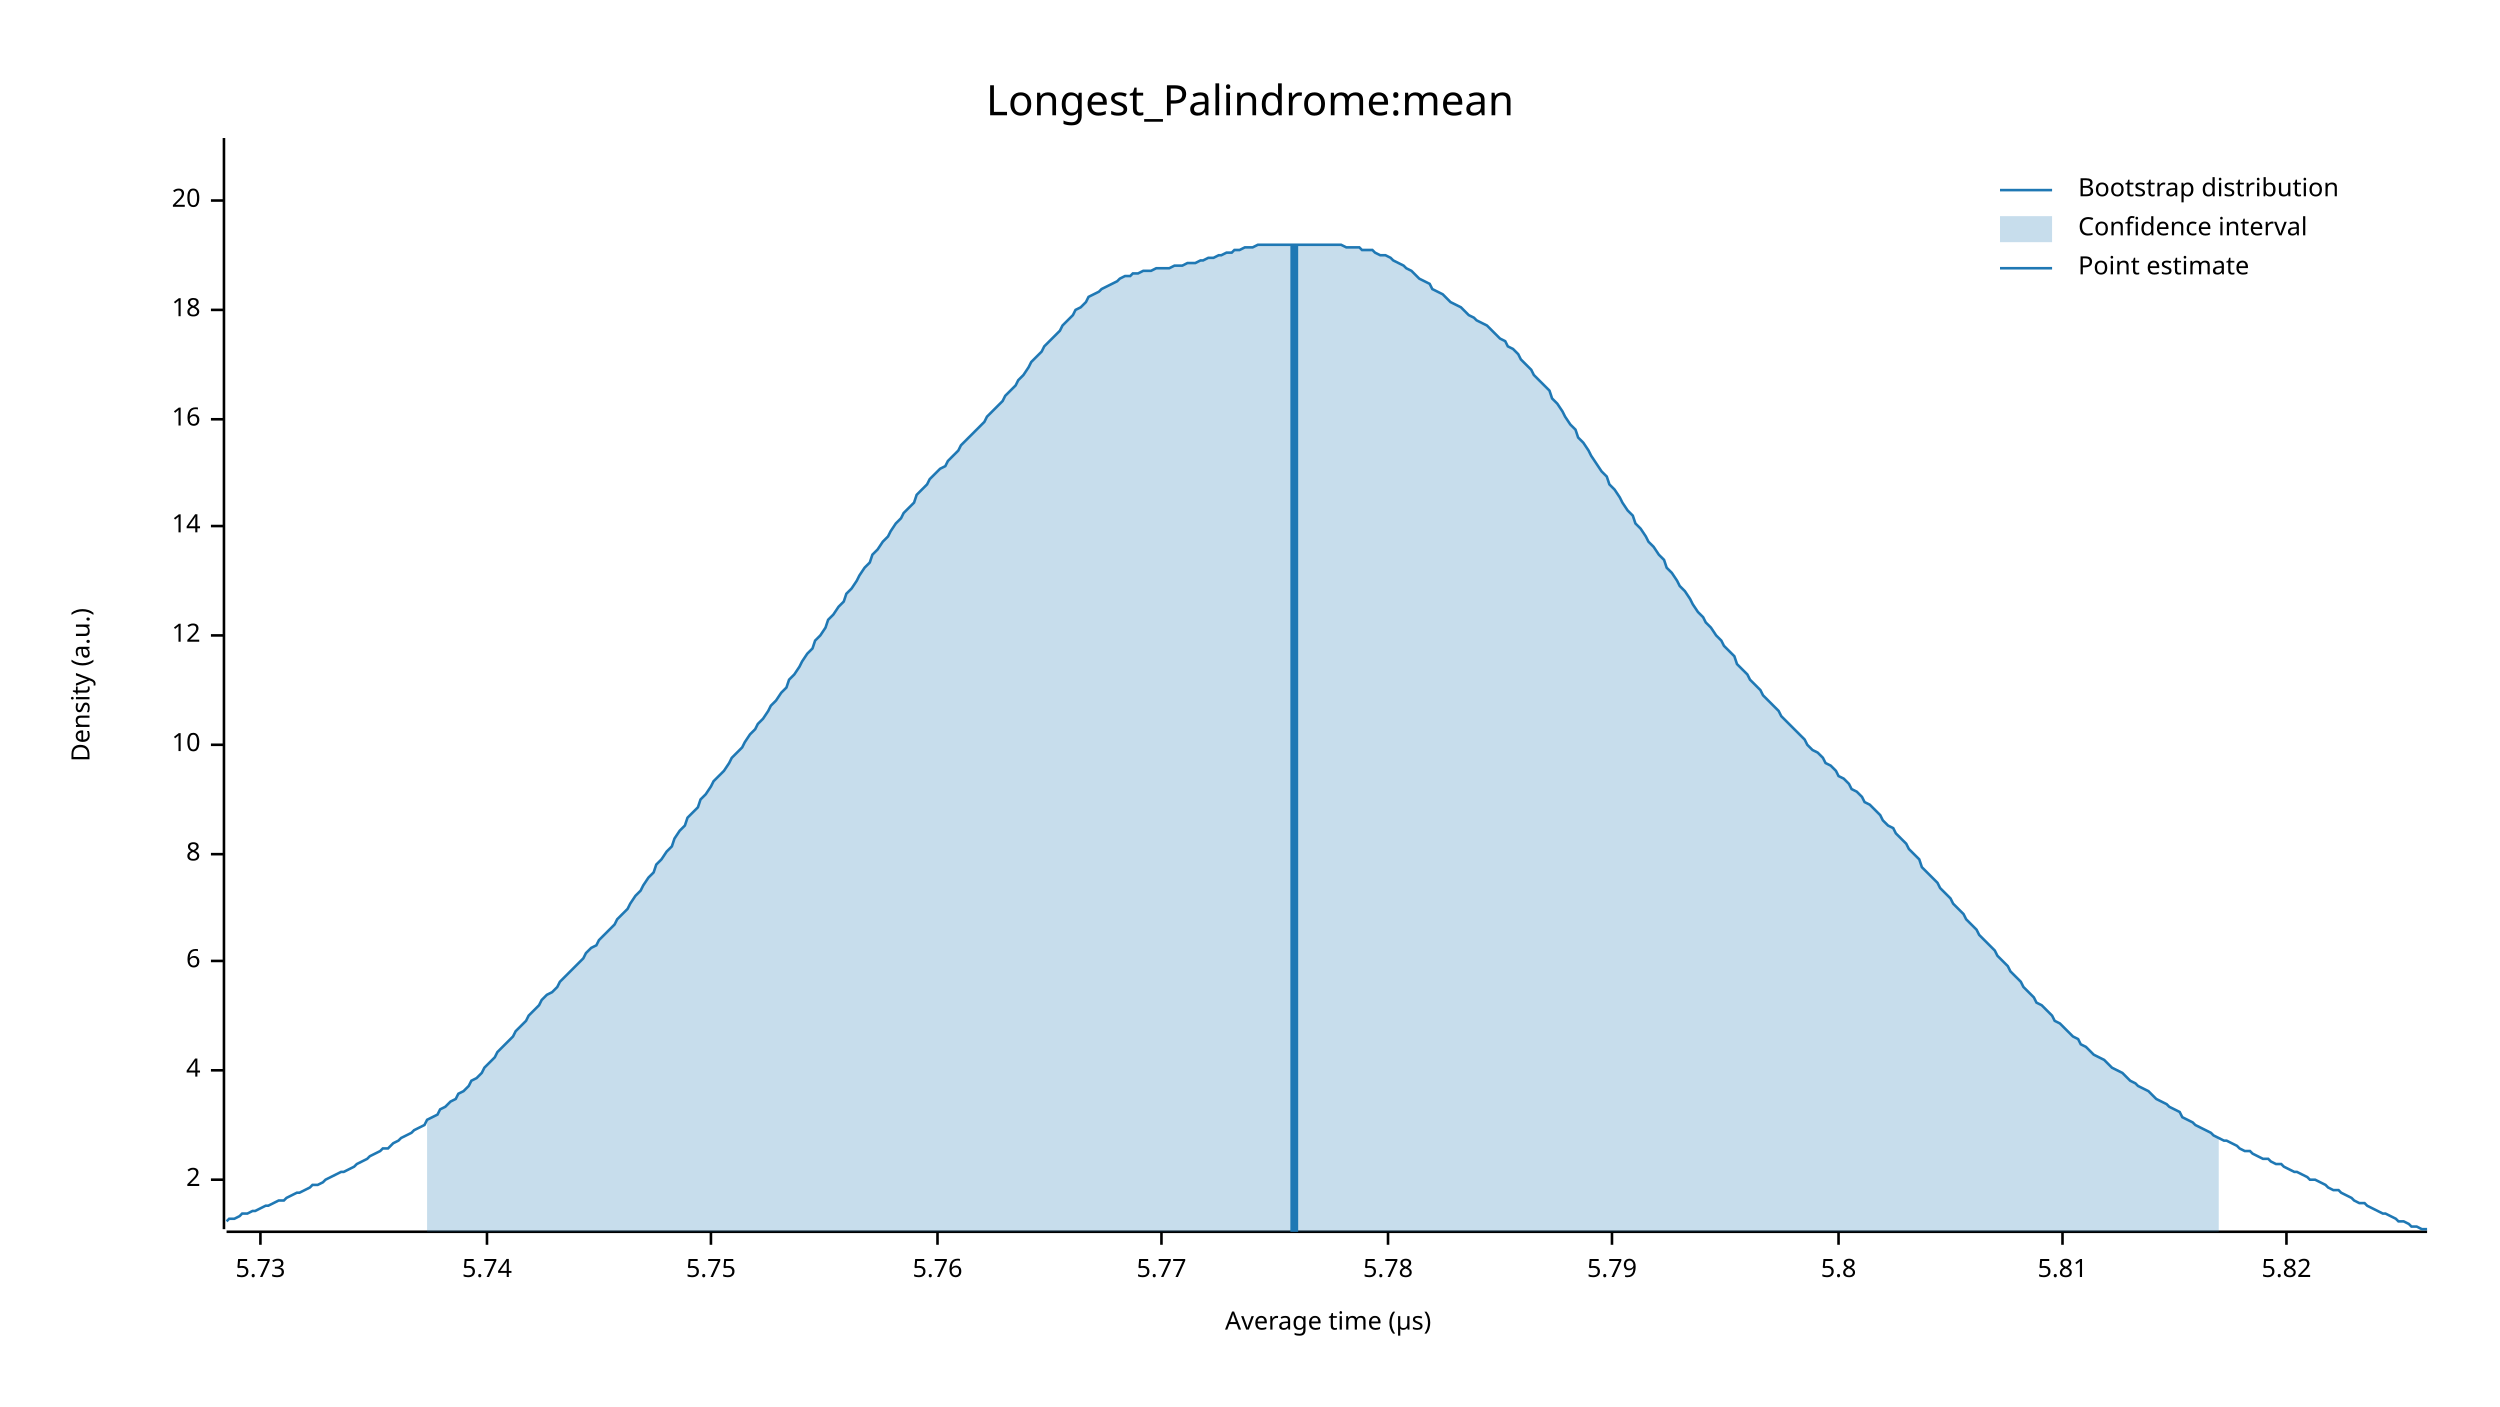
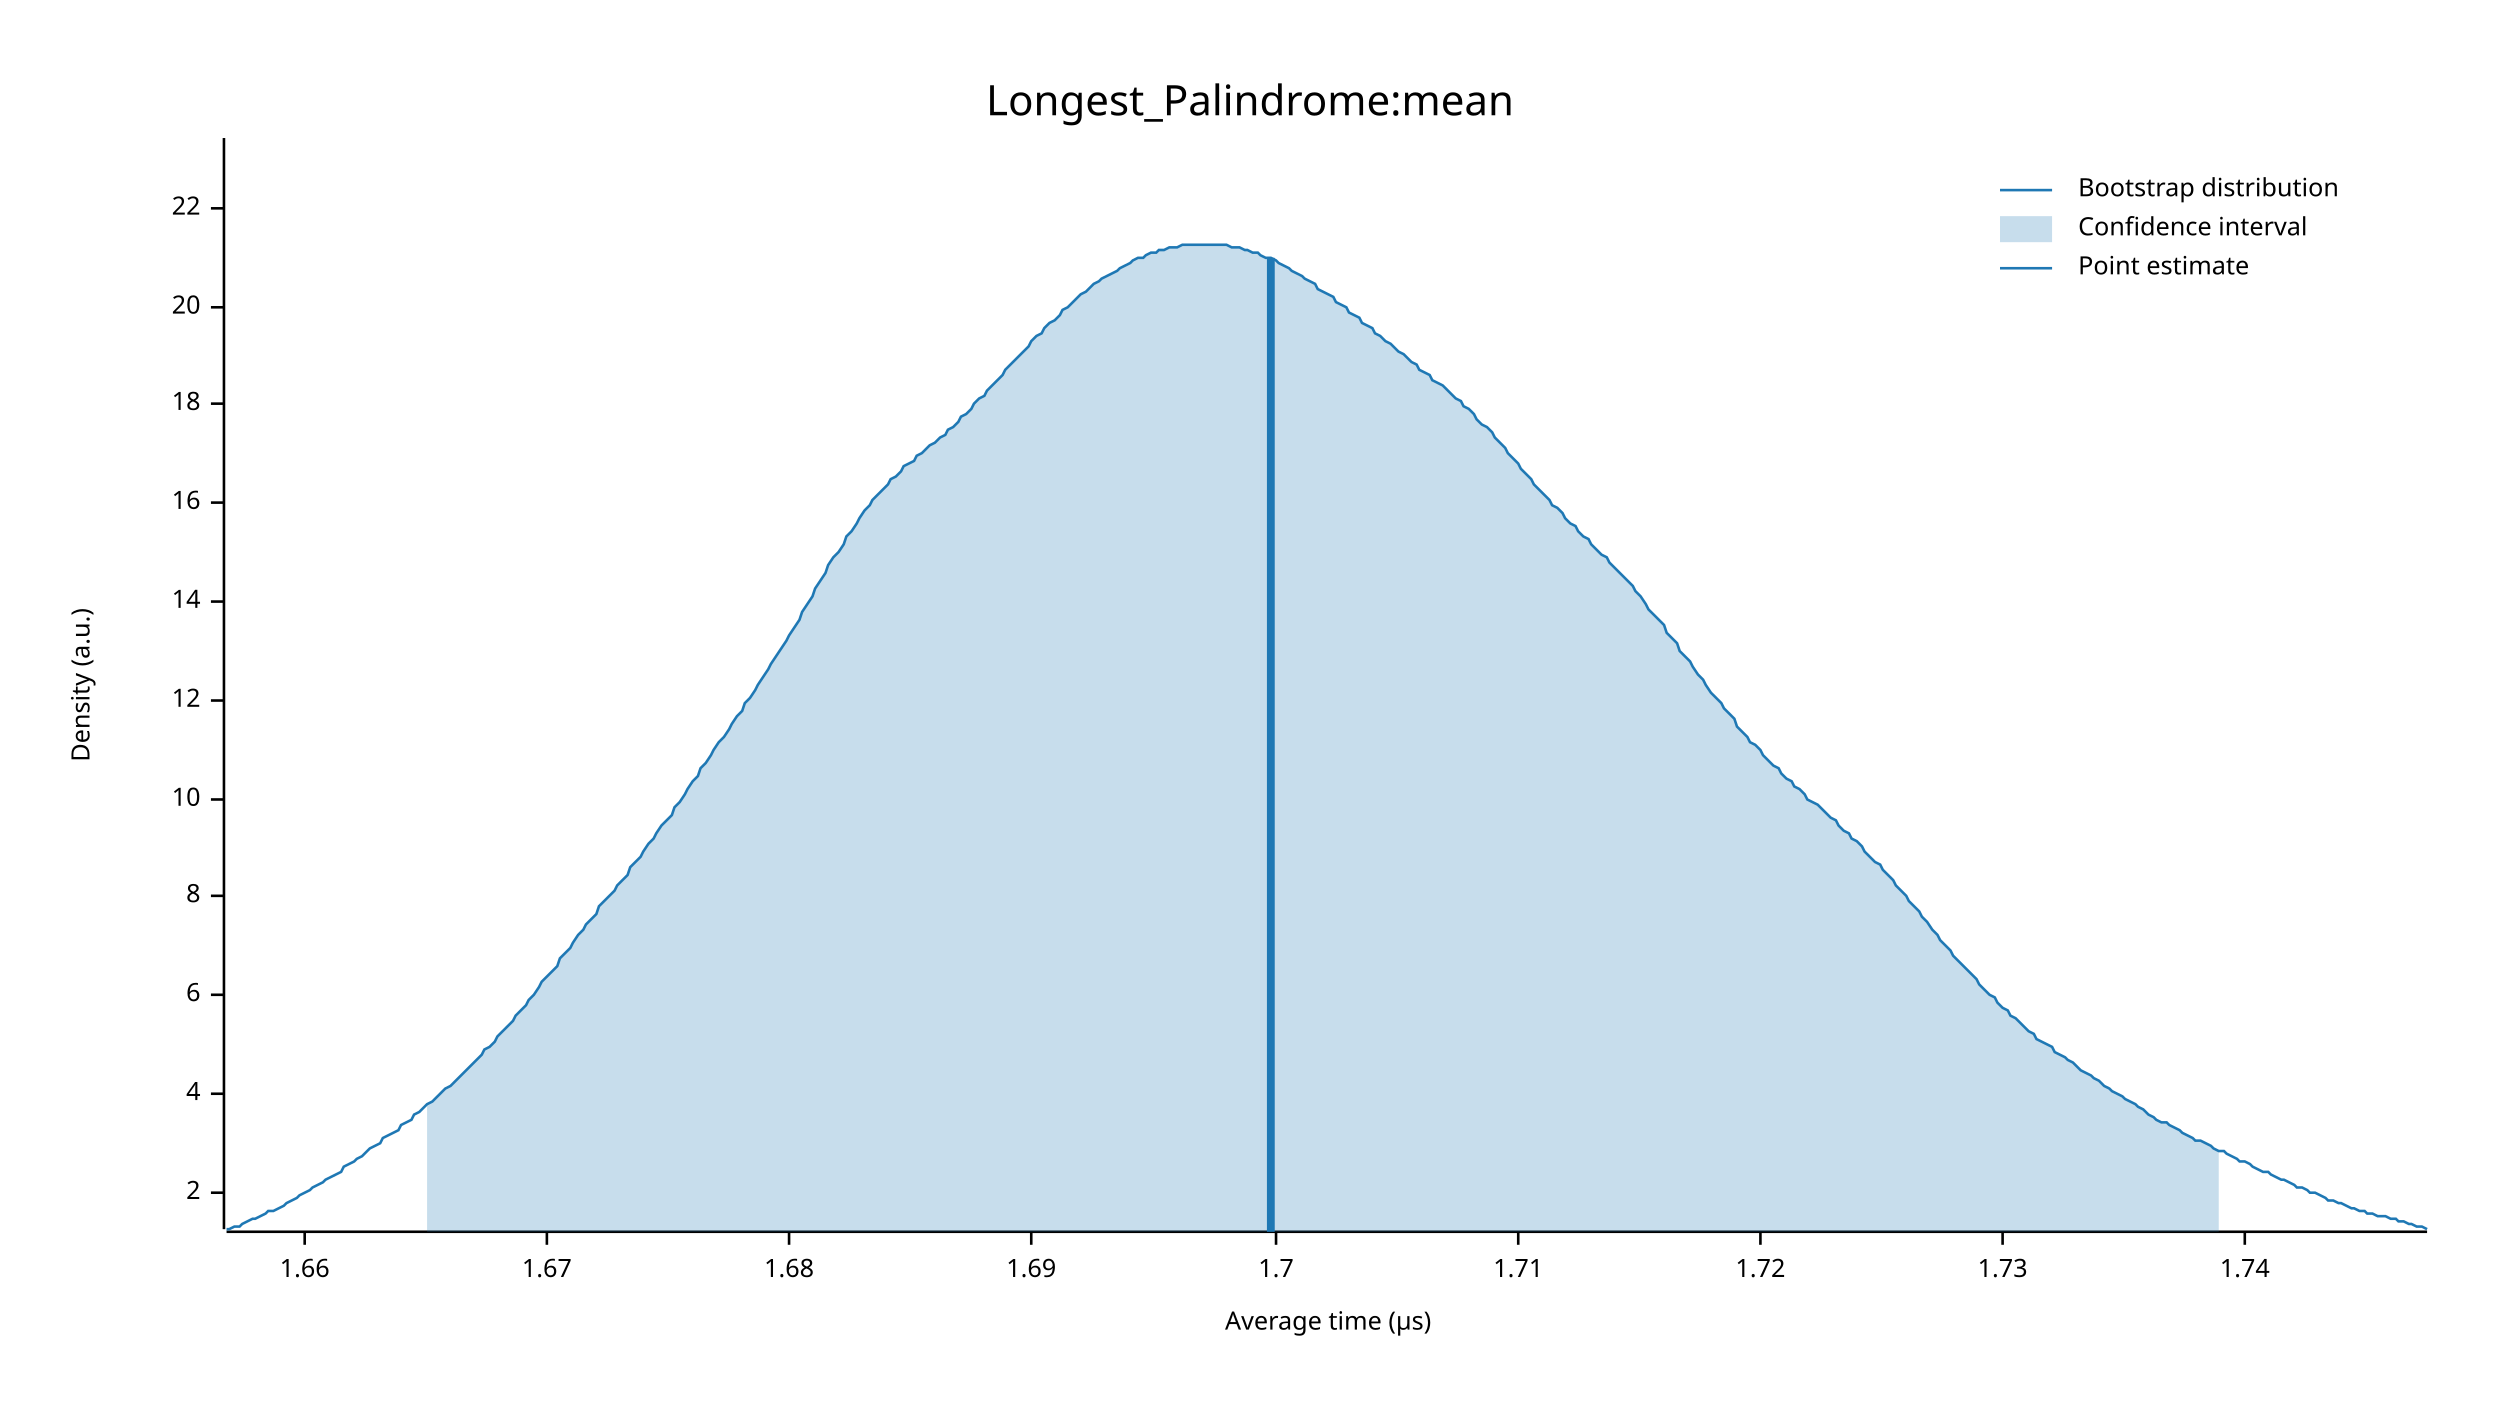
<svg xmlns="http://www.w3.org/2000/svg" width="960" height="540" viewBox="0 0 960 540">
  <text x="480" y="32" dy="0.76em" text-anchor="middle" font-family="sans-serif" font-size="16.129" opacity="1" fill="#000000">
Longest_Palindrome:mean
</text>
  <text x="27" y="263" dy="0.76em" text-anchor="middle" font-family="sans-serif" font-size="9.677" opacity="1" fill="#000000" transform="rotate(270, 27, 263)">
Density (a.u.)
</text>
  <text x="510" y="513" dy="-0.5ex" text-anchor="middle" font-family="sans-serif" font-size="9.677" opacity="1" fill="#000000">
Average time (µs)
</text>
  <polyline fill="none" opacity="1" stroke="#000000" stroke-width="1" points="86,53 86,472 " />
-   <text x="77" y="453" dy="0.5ex" text-anchor="end" font-family="sans-serif" font-size="9.677" opacity="1" fill="#000000">
+   <text x="77" y="458" dy="0.5ex" text-anchor="end" font-family="sans-serif" font-size="9.677" opacity="1" fill="#000000">
2
</text>
-   <polyline fill="none" opacity="1" stroke="#000000" stroke-width="1" points="81,453 86,453 " />
-   <text x="77" y="411" dy="0.5ex" text-anchor="end" font-family="sans-serif" font-size="9.677" opacity="1" fill="#000000">
+   <polyline fill="none" opacity="1" stroke="#000000" stroke-width="1" points="81,458 86,458 " />
+   <text x="77" y="420" dy="0.5ex" text-anchor="end" font-family="sans-serif" font-size="9.677" opacity="1" fill="#000000">
4
</text>
-   <polyline fill="none" opacity="1" stroke="#000000" stroke-width="1" points="81,411 86,411 " />
-   <text x="77" y="369" dy="0.5ex" text-anchor="end" font-family="sans-serif" font-size="9.677" opacity="1" fill="#000000">
+   <polyline fill="none" opacity="1" stroke="#000000" stroke-width="1" points="81,420 86,420 " />
+   <text x="77" y="382" dy="0.5ex" text-anchor="end" font-family="sans-serif" font-size="9.677" opacity="1" fill="#000000">
6
</text>
-   <polyline fill="none" opacity="1" stroke="#000000" stroke-width="1" points="81,369 86,369 " />
-   <text x="77" y="328" dy="0.5ex" text-anchor="end" font-family="sans-serif" font-size="9.677" opacity="1" fill="#000000">
+   <polyline fill="none" opacity="1" stroke="#000000" stroke-width="1" points="81,382 86,382 " />
+   <text x="77" y="344" dy="0.5ex" text-anchor="end" font-family="sans-serif" font-size="9.677" opacity="1" fill="#000000">
8
</text>
-   <polyline fill="none" opacity="1" stroke="#000000" stroke-width="1" points="81,328 86,328 " />
-   <text x="77" y="286" dy="0.5ex" text-anchor="end" font-family="sans-serif" font-size="9.677" opacity="1" fill="#000000">
+   <polyline fill="none" opacity="1" stroke="#000000" stroke-width="1" points="81,344 86,344 " />
+   <text x="77" y="307" dy="0.5ex" text-anchor="end" font-family="sans-serif" font-size="9.677" opacity="1" fill="#000000">
10
</text>
-   <polyline fill="none" opacity="1" stroke="#000000" stroke-width="1" points="81,286 86,286 " />
-   <text x="77" y="244" dy="0.5ex" text-anchor="end" font-family="sans-serif" font-size="9.677" opacity="1" fill="#000000">
+   <polyline fill="none" opacity="1" stroke="#000000" stroke-width="1" points="81,307 86,307 " />
+   <text x="77" y="269" dy="0.5ex" text-anchor="end" font-family="sans-serif" font-size="9.677" opacity="1" fill="#000000">
12
</text>
-   <polyline fill="none" opacity="1" stroke="#000000" stroke-width="1" points="81,244 86,244 " />
-   <text x="77" y="202" dy="0.5ex" text-anchor="end" font-family="sans-serif" font-size="9.677" opacity="1" fill="#000000">
+   <polyline fill="none" opacity="1" stroke="#000000" stroke-width="1" points="81,269 86,269 " />
+   <text x="77" y="231" dy="0.5ex" text-anchor="end" font-family="sans-serif" font-size="9.677" opacity="1" fill="#000000">
14
</text>
-   <polyline fill="none" opacity="1" stroke="#000000" stroke-width="1" points="81,202 86,202 " />
-   <text x="77" y="161" dy="0.5ex" text-anchor="end" font-family="sans-serif" font-size="9.677" opacity="1" fill="#000000">
+   <polyline fill="none" opacity="1" stroke="#000000" stroke-width="1" points="81,231 86,231 " />
+   <text x="77" y="193" dy="0.5ex" text-anchor="end" font-family="sans-serif" font-size="9.677" opacity="1" fill="#000000">
16
</text>
-   <polyline fill="none" opacity="1" stroke="#000000" stroke-width="1" points="81,161 86,161 " />
-   <text x="77" y="119" dy="0.5ex" text-anchor="end" font-family="sans-serif" font-size="9.677" opacity="1" fill="#000000">
+   <polyline fill="none" opacity="1" stroke="#000000" stroke-width="1" points="81,193 86,193 " />
+   <text x="77" y="155" dy="0.5ex" text-anchor="end" font-family="sans-serif" font-size="9.677" opacity="1" fill="#000000">
18
</text>
-   <polyline fill="none" opacity="1" stroke="#000000" stroke-width="1" points="81,119 86,119 " />
-   <text x="77" y="77" dy="0.5ex" text-anchor="end" font-family="sans-serif" font-size="9.677" opacity="1" fill="#000000">
+   <polyline fill="none" opacity="1" stroke="#000000" stroke-width="1" points="81,155 86,155 " />
+   <text x="77" y="118" dy="0.5ex" text-anchor="end" font-family="sans-serif" font-size="9.677" opacity="1" fill="#000000">
20
</text>
-   <polyline fill="none" opacity="1" stroke="#000000" stroke-width="1" points="81,77 86,77 " />
+   <polyline fill="none" opacity="1" stroke="#000000" stroke-width="1" points="81,118 86,118 " />
+   <text x="77" y="80" dy="0.5ex" text-anchor="end" font-family="sans-serif" font-size="9.677" opacity="1" fill="#000000">
+ 22
+ </text>
+   <polyline fill="none" opacity="1" stroke="#000000" stroke-width="1" points="81,80 86,80 " />
  <polyline fill="none" opacity="1" stroke="#000000" stroke-width="1" points="87,473 932,473 " />
-   <text x="100" y="483" dy="0.76em" text-anchor="middle" font-family="sans-serif" font-size="9.677" opacity="1" fill="#000000">
- 5.73
+   <text x="117" y="483" dy="0.76em" text-anchor="middle" font-family="sans-serif" font-size="9.677" opacity="1" fill="#000000">
+ 1.66
</text>
-   <polyline fill="none" opacity="1" stroke="#000000" stroke-width="1" points="100,473 100,478 " />
-   <text x="187" y="483" dy="0.76em" text-anchor="middle" font-family="sans-serif" font-size="9.677" opacity="1" fill="#000000">
- 5.74
+   <polyline fill="none" opacity="1" stroke="#000000" stroke-width="1" points="117,473 117,478 " />
+   <text x="210" y="483" dy="0.76em" text-anchor="middle" font-family="sans-serif" font-size="9.677" opacity="1" fill="#000000">
+ 1.67
</text>
-   <polyline fill="none" opacity="1" stroke="#000000" stroke-width="1" points="187,473 187,478 " />
-   <text x="273" y="483" dy="0.76em" text-anchor="middle" font-family="sans-serif" font-size="9.677" opacity="1" fill="#000000">
- 5.75
+   <polyline fill="none" opacity="1" stroke="#000000" stroke-width="1" points="210,473 210,478 " />
+   <text x="303" y="483" dy="0.76em" text-anchor="middle" font-family="sans-serif" font-size="9.677" opacity="1" fill="#000000">
+ 1.68
</text>
-   <polyline fill="none" opacity="1" stroke="#000000" stroke-width="1" points="273,473 273,478 " />
-   <text x="360" y="483" dy="0.76em" text-anchor="middle" font-family="sans-serif" font-size="9.677" opacity="1" fill="#000000">
- 5.76
+   <polyline fill="none" opacity="1" stroke="#000000" stroke-width="1" points="303,473 303,478 " />
+   <text x="396" y="483" dy="0.76em" text-anchor="middle" font-family="sans-serif" font-size="9.677" opacity="1" fill="#000000">
+ 1.69
</text>
-   <polyline fill="none" opacity="1" stroke="#000000" stroke-width="1" points="360,473 360,478 " />
-   <text x="446" y="483" dy="0.76em" text-anchor="middle" font-family="sans-serif" font-size="9.677" opacity="1" fill="#000000">
- 5.77
+   <polyline fill="none" opacity="1" stroke="#000000" stroke-width="1" points="396,473 396,478 " />
+   <text x="490" y="483" dy="0.76em" text-anchor="middle" font-family="sans-serif" font-size="9.677" opacity="1" fill="#000000">
+ 1.7
</text>
-   <polyline fill="none" opacity="1" stroke="#000000" stroke-width="1" points="446,473 446,478 " />
-   <text x="533" y="483" dy="0.76em" text-anchor="middle" font-family="sans-serif" font-size="9.677" opacity="1" fill="#000000">
- 5.78
+   <polyline fill="none" opacity="1" stroke="#000000" stroke-width="1" points="490,473 490,478 " />
+   <text x="583" y="483" dy="0.76em" text-anchor="middle" font-family="sans-serif" font-size="9.677" opacity="1" fill="#000000">
+ 1.71
</text>
-   <polyline fill="none" opacity="1" stroke="#000000" stroke-width="1" points="533,473 533,478 " />
-   <text x="619" y="483" dy="0.76em" text-anchor="middle" font-family="sans-serif" font-size="9.677" opacity="1" fill="#000000">
- 5.79
+   <polyline fill="none" opacity="1" stroke="#000000" stroke-width="1" points="583,473 583,478 " />
+   <text x="676" y="483" dy="0.76em" text-anchor="middle" font-family="sans-serif" font-size="9.677" opacity="1" fill="#000000">
+ 1.72
</text>
-   <polyline fill="none" opacity="1" stroke="#000000" stroke-width="1" points="619,473 619,478 " />
-   <text x="706" y="483" dy="0.76em" text-anchor="middle" font-family="sans-serif" font-size="9.677" opacity="1" fill="#000000">
- 5.8
+   <polyline fill="none" opacity="1" stroke="#000000" stroke-width="1" points="676,473 676,478 " />
+   <text x="769" y="483" dy="0.76em" text-anchor="middle" font-family="sans-serif" font-size="9.677" opacity="1" fill="#000000">
+ 1.73
</text>
-   <polyline fill="none" opacity="1" stroke="#000000" stroke-width="1" points="706,473 706,478 " />
-   <text x="792" y="483" dy="0.76em" text-anchor="middle" font-family="sans-serif" font-size="9.677" opacity="1" fill="#000000">
- 5.81
+   <polyline fill="none" opacity="1" stroke="#000000" stroke-width="1" points="769,473 769,478 " />
+   <text x="862" y="483" dy="0.76em" text-anchor="middle" font-family="sans-serif" font-size="9.677" opacity="1" fill="#000000">
+ 1.74
</text>
-   <polyline fill="none" opacity="1" stroke="#000000" stroke-width="1" points="792,473 792,478 " />
-   <text x="878" y="483" dy="0.76em" text-anchor="middle" font-family="sans-serif" font-size="9.677" opacity="1" fill="#000000">
- 5.82
- </text>
-   <polyline fill="none" opacity="1" stroke="#000000" stroke-width="1" points="878,473 878,478 " />
-   <polyline fill="none" opacity="1" stroke="#1F78B4" stroke-width="1" points="87,469 88,468 90,468 92,467 93,466 95,466 97,465 98,465 100,464 102,463 103,463 105,462 107,461 109,461 110,460 112,459 114,458 115,458 117,457 119,456 120,455 122,455 124,454 125,453 127,452 129,451 131,450 132,450 134,449 136,448 137,447 139,446 141,445 142,444 144,443 146,442 147,441 149,441 151,439 153,438 154,437 156,436 158,435 159,434 161,433 163,432 164,430 166,429 168,428 169,426 171,425 173,423 175,422 176,420 178,419 180,417 181,415 183,414 185,412 186,410 188,408 190,406 191,404 193,402 195,400 197,398 198,396 200,394 202,392 203,390 205,388 207,386 208,384 210,382 212,381 214,379 215,377 217,375 219,373 220,372 222,370 224,368 225,366 227,364 229,363 230,361 232,359 234,357 236,355 237,353 239,351 241,349 242,347 244,344 246,342 247,340 249,337 251,335 252,332 254,330 256,327 258,325 259,322 261,319 263,317 264,314 266,312 268,310 269,307 271,305 273,302 274,300 276,298 278,296 280,293 281,291 283,289 285,287 286,285 288,282 290,280 291,278 293,276 295,273 296,271 298,269 300,266 302,264 303,261 305,259 307,256 308,254 310,251 312,249 313,246 315,244 317,241 318,238 320,236 322,233 324,231 325,228 327,226 329,223 330,221 332,218 334,216 335,213 337,211 339,208 341,206 342,204 344,201 346,199 347,197 349,195 351,193 352,190 354,188 356,186 357,184 359,182 361,180 363,179 364,177 366,175 368,173 369,171 371,169 373,167 374,166 376,164 378,162 379,160 381,158 383,156 385,154 386,152 388,150 390,148 391,146 393,144 395,141 396,139 398,137 400,135 401,133 403,131 405,129 407,127 408,125 410,123 412,121 413,119 415,118 417,116 418,114 420,113 422,112 423,111 425,110 427,109 429,108 430,107 432,106 434,106 435,105 437,105 439,104 440,104 442,104 444,103 445,103 447,103 449,103 451,102 452,102 454,102 456,101 457,101 459,101 461,100 462,100 464,99 466,99 468,98 469,98 471,97 473,97 474,96 476,96 478,95 479,95 481,95 483,94 484,94 486,94 488,94 490,94 491,94 493,94 495,94 496,94 498,94 500,94 501,94 503,94 505,94 506,94 508,94 510,94 512,94 513,94 515,94 517,95 518,95 520,95 522,95 523,96 525,96 527,96 528,97 530,98 532,98 534,99 535,100 537,101 539,102 540,103 542,104 544,106 545,107 547,108 549,109 550,111 552,112 554,113 556,115 557,116 559,117 561,118 562,119 564,121 566,122 567,123 569,124 571,125 573,127 574,128 576,130 578,131 579,133 581,134 583,136 584,138 586,140 588,142 589,144 591,146 593,148 595,150 596,153 598,155 600,158 601,160 603,163 605,165 606,168 608,170 610,173 611,175 613,178 615,181 617,183 618,186 620,188 622,191 623,193 625,196 627,198 628,201 630,203 632,206 633,208 635,210 637,213 639,215 640,218 642,220 644,223 645,225 647,227 649,230 650,232 652,235 654,237 655,239 657,241 659,244 661,246 662,248 664,250 666,252 667,255 669,257 671,259 672,261 674,263 676,265 677,267 679,269 681,271 683,273 684,275 686,277 688,279 689,280 691,282 693,284 694,286 696,288 698,289 700,291 701,293 703,294 705,296 706,298 708,299 710,301 711,303 713,304 715,306 716,308 718,309 720,311 722,313 723,315 725,317 727,318 728,320 730,322 732,324 733,326 735,328 737,330 738,333 740,335 742,337 744,339 745,341 747,343 749,345 750,347 752,349 754,351 755,353 757,355 759,357 760,359 762,361 764,363 766,365 767,367 769,369 771,371 772,373 774,375 776,377 777,379 779,381 781,383 782,385 784,386 786,388 788,390 789,392 791,393 793,395 794,396 796,398 798,399 799,401 801,402 803,404 804,405 806,406 808,407 810,409 811,410 813,411 815,412 816,413 818,415 820,416 821,417 823,418 825,419 827,421 828,422 830,423 832,424 833,425 835,426 837,427 838,429 840,430 842,431 843,432 845,433 847,434 849,435 850,436 852,437 854,438 855,438 857,439 859,440 860,441 862,442 864,442 865,443 867,444 869,445 871,445 872,446 874,447 876,447 877,448 879,449 881,450 882,450 884,451 886,452 887,453 889,453 891,454 893,455 894,456 896,457 898,457 899,458 901,459 903,460 904,461 906,462 908,462 909,463 911,464 913,465 915,466 916,466 918,467 920,468 921,469 923,469 925,470 926,471 928,471 930,472 932,472 " />
-   <polygon opacity="0.25" fill="#1F78B4" points="164,430 166,429 168,428 169,426 171,425 173,423 175,422 176,420 178,419 180,417 181,415 183,414 185,412 186,410 188,408 190,406 191,404 193,402 195,400 197,398 198,396 200,394 202,392 203,390 205,388 207,386 208,384 210,382 212,381 214,379 215,377 217,375 219,373 220,372 222,370 224,368 225,366 227,364 229,363 230,361 232,359 234,357 236,355 237,353 239,351 241,349 242,347 244,344 246,342 247,340 249,337 251,335 252,332 254,330 256,327 258,325 259,322 261,319 263,317 264,314 266,312 268,310 269,307 271,305 273,302 274,300 276,298 278,296 280,293 281,291 283,289 285,287 286,285 288,282 290,280 291,278 293,276 295,273 296,271 298,269 300,266 302,264 303,261 305,259 307,256 308,254 310,251 312,249 313,246 315,244 317,241 318,238 320,236 322,233 324,231 325,228 327,226 329,223 330,221 332,218 334,216 335,213 337,211 339,208 341,206 342,204 344,201 346,199 347,197 349,195 351,193 352,190 354,188 356,186 357,184 359,182 361,180 363,179 364,177 366,175 368,173 369,171 371,169 373,167 374,166 376,164 378,162 379,160 381,158 383,156 385,154 386,152 388,150 390,148 391,146 393,144 395,141 396,139 398,137 400,135 401,133 403,131 405,129 407,127 408,125 410,123 412,121 413,119 415,118 417,116 418,114 420,113 422,112 423,111 425,110 427,109 429,108 430,107 432,106 434,106 435,105 437,105 439,104 440,104 442,104 444,103 445,103 447,103 449,103 451,102 452,102 454,102 456,101 457,101 459,101 461,100 462,100 464,99 466,99 468,98 469,98 471,97 473,97 474,96 476,96 478,95 479,95 481,95 483,94 484,94 486,94 488,94 490,94 491,94 493,94 495,94 496,94 498,94 500,94 501,94 503,94 505,94 506,94 508,94 510,94 512,94 513,94 515,94 517,95 518,95 520,95 522,95 523,96 525,96 527,96 528,97 530,98 532,98 534,99 535,100 537,101 539,102 540,103 542,104 544,106 545,107 547,108 549,109 550,111 552,112 554,113 556,115 557,116 559,117 561,118 562,119 564,121 566,122 567,123 569,124 571,125 573,127 574,128 576,130 578,131 579,133 581,134 583,136 584,138 586,140 588,142 589,144 591,146 593,148 595,150 596,153 598,155 600,158 601,160 603,163 605,165 606,168 608,170 610,173 611,175 613,178 615,181 617,183 618,186 620,188 622,191 623,193 625,196 627,198 628,201 630,203 632,206 633,208 635,210 637,213 639,215 640,218 642,220 644,223 645,225 647,227 649,230 650,232 652,235 654,237 655,239 657,241 659,244 661,246 662,248 664,250 666,252 667,255 669,257 671,259 672,261 674,263 676,265 677,267 679,269 681,271 683,273 684,275 686,277 688,279 689,280 691,282 693,284 694,286 696,288 698,289 700,291 701,293 703,294 705,296 706,298 708,299 710,301 711,303 713,304 715,306 716,308 718,309 720,311 722,313 723,315 725,317 727,318 728,320 730,322 732,324 733,326 735,328 737,330 738,333 740,335 742,337 744,339 745,341 747,343 749,345 750,347 752,349 754,351 755,353 757,355 759,357 760,359 762,361 764,363 766,365 767,367 769,369 771,371 772,373 774,375 776,377 777,379 779,381 781,383 782,385 784,386 786,388 788,390 789,392 791,393 793,395 794,396 796,398 798,399 799,401 801,402 803,404 804,405 806,406 808,407 810,409 811,410 813,411 815,412 816,413 818,415 820,416 821,417 823,418 825,419 827,421 828,422 830,423 832,424 833,425 835,426 837,427 838,429 840,430 842,431 843,432 845,433 847,434 849,435 850,436 852,437 852,473 164,473 " />
-   <polyline fill="none" opacity="1" stroke="#1F78B4" stroke-width="3" points="497,473 497,94 " />
+   <polyline fill="none" opacity="1" stroke="#000000" stroke-width="1" points="862,473 862,478 " />
+   <polyline fill="none" opacity="1" stroke="#1F78B4" stroke-width="1" points="87,472 88,472 90,471 92,471 93,470 95,469 97,468 98,468 100,467 102,466 103,465 105,465 107,464 109,463 110,462 112,461 114,460 115,459 117,458 119,457 120,456 122,455 124,454 125,453 127,452 129,451 131,450 132,448 134,447 136,446 137,445 139,444 141,442 142,441 144,440 146,439 147,437 149,436 151,435 153,434 154,432 156,431 158,430 159,428 161,427 163,425 164,424 166,423 168,421 169,420 171,418 173,417 175,415 176,414 178,412 180,410 181,409 183,407 185,405 186,403 188,402 190,400 191,398 193,396 195,394 197,392 198,390 200,388 202,386 203,384 205,382 207,379 208,377 210,375 212,373 214,371 215,368 217,366 219,364 220,362 222,359 224,357 225,355 227,353 229,351 230,348 232,346 234,344 236,342 237,340 239,338 241,336 242,333 244,331 246,329 247,327 249,324 251,322 252,320 254,317 256,315 258,313 259,310 261,308 263,305 264,303 266,300 268,298 269,295 271,293 273,290 274,288 276,285 278,283 280,280 281,278 283,275 285,273 286,270 288,268 290,265 291,263 293,260 295,257 296,255 298,252 300,249 302,246 303,244 305,241 307,238 308,235 310,232 312,229 313,226 315,223 317,220 318,217 320,214 322,212 324,209 325,206 327,204 329,201 330,199 332,196 334,194 335,192 337,190 339,188 341,186 342,184 344,183 346,181 347,179 349,178 351,177 352,175 354,174 356,172 357,171 359,170 361,168 363,167 364,165 366,164 368,162 369,160 371,159 373,157 374,155 376,153 378,152 379,150 381,148 383,146 385,144 386,142 388,140 390,138 391,137 393,135 395,133 396,131 398,129 400,128 401,126 403,124 405,123 407,121 408,119 410,118 412,116 413,115 415,113 417,112 418,111 420,109 422,108 423,107 425,106 427,105 429,104 430,103 432,102 434,101 435,100 437,99 439,99 440,98 442,97 444,97 445,96 447,96 449,95 451,95 452,95 454,94 456,94 457,94 459,94 461,94 462,94 464,94 466,94 468,94 469,94 471,94 473,95 474,95 476,95 478,96 479,96 481,97 483,97 484,98 486,99 488,99 490,100 491,101 493,102 495,103 496,104 498,105 500,106 501,107 503,108 505,109 506,111 508,112 510,113 512,114 513,116 515,117 517,118 518,120 520,121 522,122 523,124 525,125 527,126 528,128 530,129 532,131 534,132 535,133 537,135 539,136 540,137 542,139 544,140 545,142 547,143 549,144 550,146 552,147 554,148 556,150 557,151 559,153 561,154 562,156 564,157 566,159 567,161 569,163 571,164 573,166 574,168 576,170 578,172 579,174 581,176 583,178 584,180 586,182 588,184 589,186 591,188 593,190 595,192 596,194 598,195 600,197 601,199 603,201 605,202 606,204 608,206 610,207 611,209 613,211 615,213 617,214 618,216 620,218 622,220 623,221 625,223 627,225 628,227 630,229 632,232 633,234 635,236 637,238 639,240 640,243 642,245 644,247 645,250 647,252 649,254 650,256 652,259 654,261 655,263 657,266 659,268 661,270 662,272 664,274 666,276 667,279 669,281 671,283 672,285 674,286 676,288 677,290 679,292 681,294 683,295 684,297 686,299 688,300 689,302 691,303 693,305 694,307 696,308 698,309 700,311 701,312 703,314 705,315 706,317 708,319 710,320 711,322 713,323 715,325 716,327 718,329 720,331 722,332 723,334 725,336 727,338 728,340 730,342 732,344 733,346 735,348 737,350 738,352 740,354 742,357 744,359 745,361 747,363 749,365 750,367 752,369 754,371 755,372 757,374 759,376 760,378 762,380 764,382 766,383 767,385 769,387 771,388 772,390 774,391 776,393 777,394 779,396 781,397 782,399 784,400 786,401 788,402 789,404 791,405 793,406 794,407 796,408 798,410 799,411 801,412 803,413 804,414 806,415 808,417 810,418 811,419 813,420 815,421 816,422 818,423 820,424 821,425 823,426 825,428 827,429 828,430 830,431 832,431 833,432 835,433 837,434 838,435 840,436 842,437 843,438 845,438 847,439 849,440 850,441 852,442 854,442 855,443 857,444 859,445 860,446 862,446 864,447 865,448 867,449 869,450 871,450 872,451 874,452 876,453 877,453 879,454 881,455 882,456 884,456 886,457 887,458 889,458 891,459 893,460 894,461 896,461 898,462 899,462 901,463 903,464 904,464 906,465 908,465 909,466 911,466 913,467 915,467 916,467 918,468 920,468 921,469 923,469 925,470 926,470 928,471 930,471 932,472 " />
+   <polygon opacity="0.25" fill="#1F78B4" points="164,424 166,423 168,421 169,420 171,418 173,417 175,415 176,414 178,412 180,410 181,409 183,407 185,405 186,403 188,402 190,400 191,398 193,396 195,394 197,392 198,390 200,388 202,386 203,384 205,382 207,379 208,377 210,375 212,373 214,371 215,368 217,366 219,364 220,362 222,359 224,357 225,355 227,353 229,351 230,348 232,346 234,344 236,342 237,340 239,338 241,336 242,333 244,331 246,329 247,327 249,324 251,322 252,320 254,317 256,315 258,313 259,310 261,308 263,305 264,303 266,300 268,298 269,295 271,293 273,290 274,288 276,285 278,283 280,280 281,278 283,275 285,273 286,270 288,268 290,265 291,263 293,260 295,257 296,255 298,252 300,249 302,246 303,244 305,241 307,238 308,235 310,232 312,229 313,226 315,223 317,220 318,217 320,214 322,212 324,209 325,206 327,204 329,201 330,199 332,196 334,194 335,192 337,190 339,188 341,186 342,184 344,183 346,181 347,179 349,178 351,177 352,175 354,174 356,172 357,171 359,170 361,168 363,167 364,165 366,164 368,162 369,160 371,159 373,157 374,155 376,153 378,152 379,150 381,148 383,146 385,144 386,142 388,140 390,138 391,137 393,135 395,133 396,131 398,129 400,128 401,126 403,124 405,123 407,121 408,119 410,118 412,116 413,115 415,113 417,112 418,111 420,109 422,108 423,107 425,106 427,105 429,104 430,103 432,102 434,101 435,100 437,99 439,99 440,98 442,97 444,97 445,96 447,96 449,95 451,95 452,95 454,94 456,94 457,94 459,94 461,94 462,94 464,94 466,94 468,94 469,94 471,94 473,95 474,95 476,95 478,96 479,96 481,97 483,97 484,98 486,99 488,99 490,100 491,101 493,102 495,103 496,104 498,105 500,106 501,107 503,108 505,109 506,111 508,112 510,113 512,114 513,116 515,117 517,118 518,120 520,121 522,122 523,124 525,125 527,126 528,128 530,129 532,131 534,132 535,133 537,135 539,136 540,137 542,139 544,140 545,142 547,143 549,144 550,146 552,147 554,148 556,150 557,151 559,153 561,154 562,156 564,157 566,159 567,161 569,163 571,164 573,166 574,168 576,170 578,172 579,174 581,176 583,178 584,180 586,182 588,184 589,186 591,188 593,190 595,192 596,194 598,195 600,197 601,199 603,201 605,202 606,204 608,206 610,207 611,209 613,211 615,213 617,214 618,216 620,218 622,220 623,221 625,223 627,225 628,227 630,229 632,232 633,234 635,236 637,238 639,240 640,243 642,245 644,247 645,250 647,252 649,254 650,256 652,259 654,261 655,263 657,266 659,268 661,270 662,272 664,274 666,276 667,279 669,281 671,283 672,285 674,286 676,288 677,290 679,292 681,294 683,295 684,297 686,299 688,300 689,302 691,303 693,305 694,307 696,308 698,309 700,311 701,312 703,314 705,315 706,317 708,319 710,320 711,322 713,323 715,325 716,327 718,329 720,331 722,332 723,334 725,336 727,338 728,340 730,342 732,344 733,346 735,348 737,350 738,352 740,354 742,357 744,359 745,361 747,363 749,365 750,367 752,369 754,371 755,372 757,374 759,376 760,378 762,380 764,382 766,383 767,385 769,387 771,388 772,390 774,391 776,393 777,394 779,396 781,397 782,399 784,400 786,401 788,402 789,404 791,405 793,406 794,407 796,408 798,410 799,411 801,412 803,413 804,414 806,415 808,417 810,418 811,419 813,420 815,421 816,422 818,423 820,424 821,425 823,426 825,428 827,429 828,430 830,431 832,431 833,432 835,433 837,434 838,435 840,436 842,437 843,438 845,438 847,439 849,440 850,441 852,442 852,473 164,473 " />
+   <polyline fill="none" opacity="1" stroke="#1F78B4" stroke-width="3" points="488,473 488,99 " />
  <text x="798" y="68" dy="0.76em" text-anchor="start" font-family="sans-serif" font-size="9.677" opacity="1" fill="#000000">
Bootstrap distribution
</text>
  <text x="798" y="83" dy="0.76em" text-anchor="start" font-family="sans-serif" font-size="9.677" opacity="1" fill="#000000">
Confidence interval
</text>
  <text x="798" y="98" dy="0.76em" text-anchor="start" font-family="sans-serif" font-size="9.677" opacity="1" fill="#000000">
Point estimate
</text>
  <polyline fill="none" opacity="1" stroke="#1F78B4" stroke-width="1" points="768,73 788,73 " />
  <rect x="768" y="83" width="20" height="10" opacity="0.25" fill="#1F78B4" stroke="none" />
  <polyline fill="none" opacity="1" stroke="#1F78B4" stroke-width="1" points="768,103 788,103 " />
</svg>
